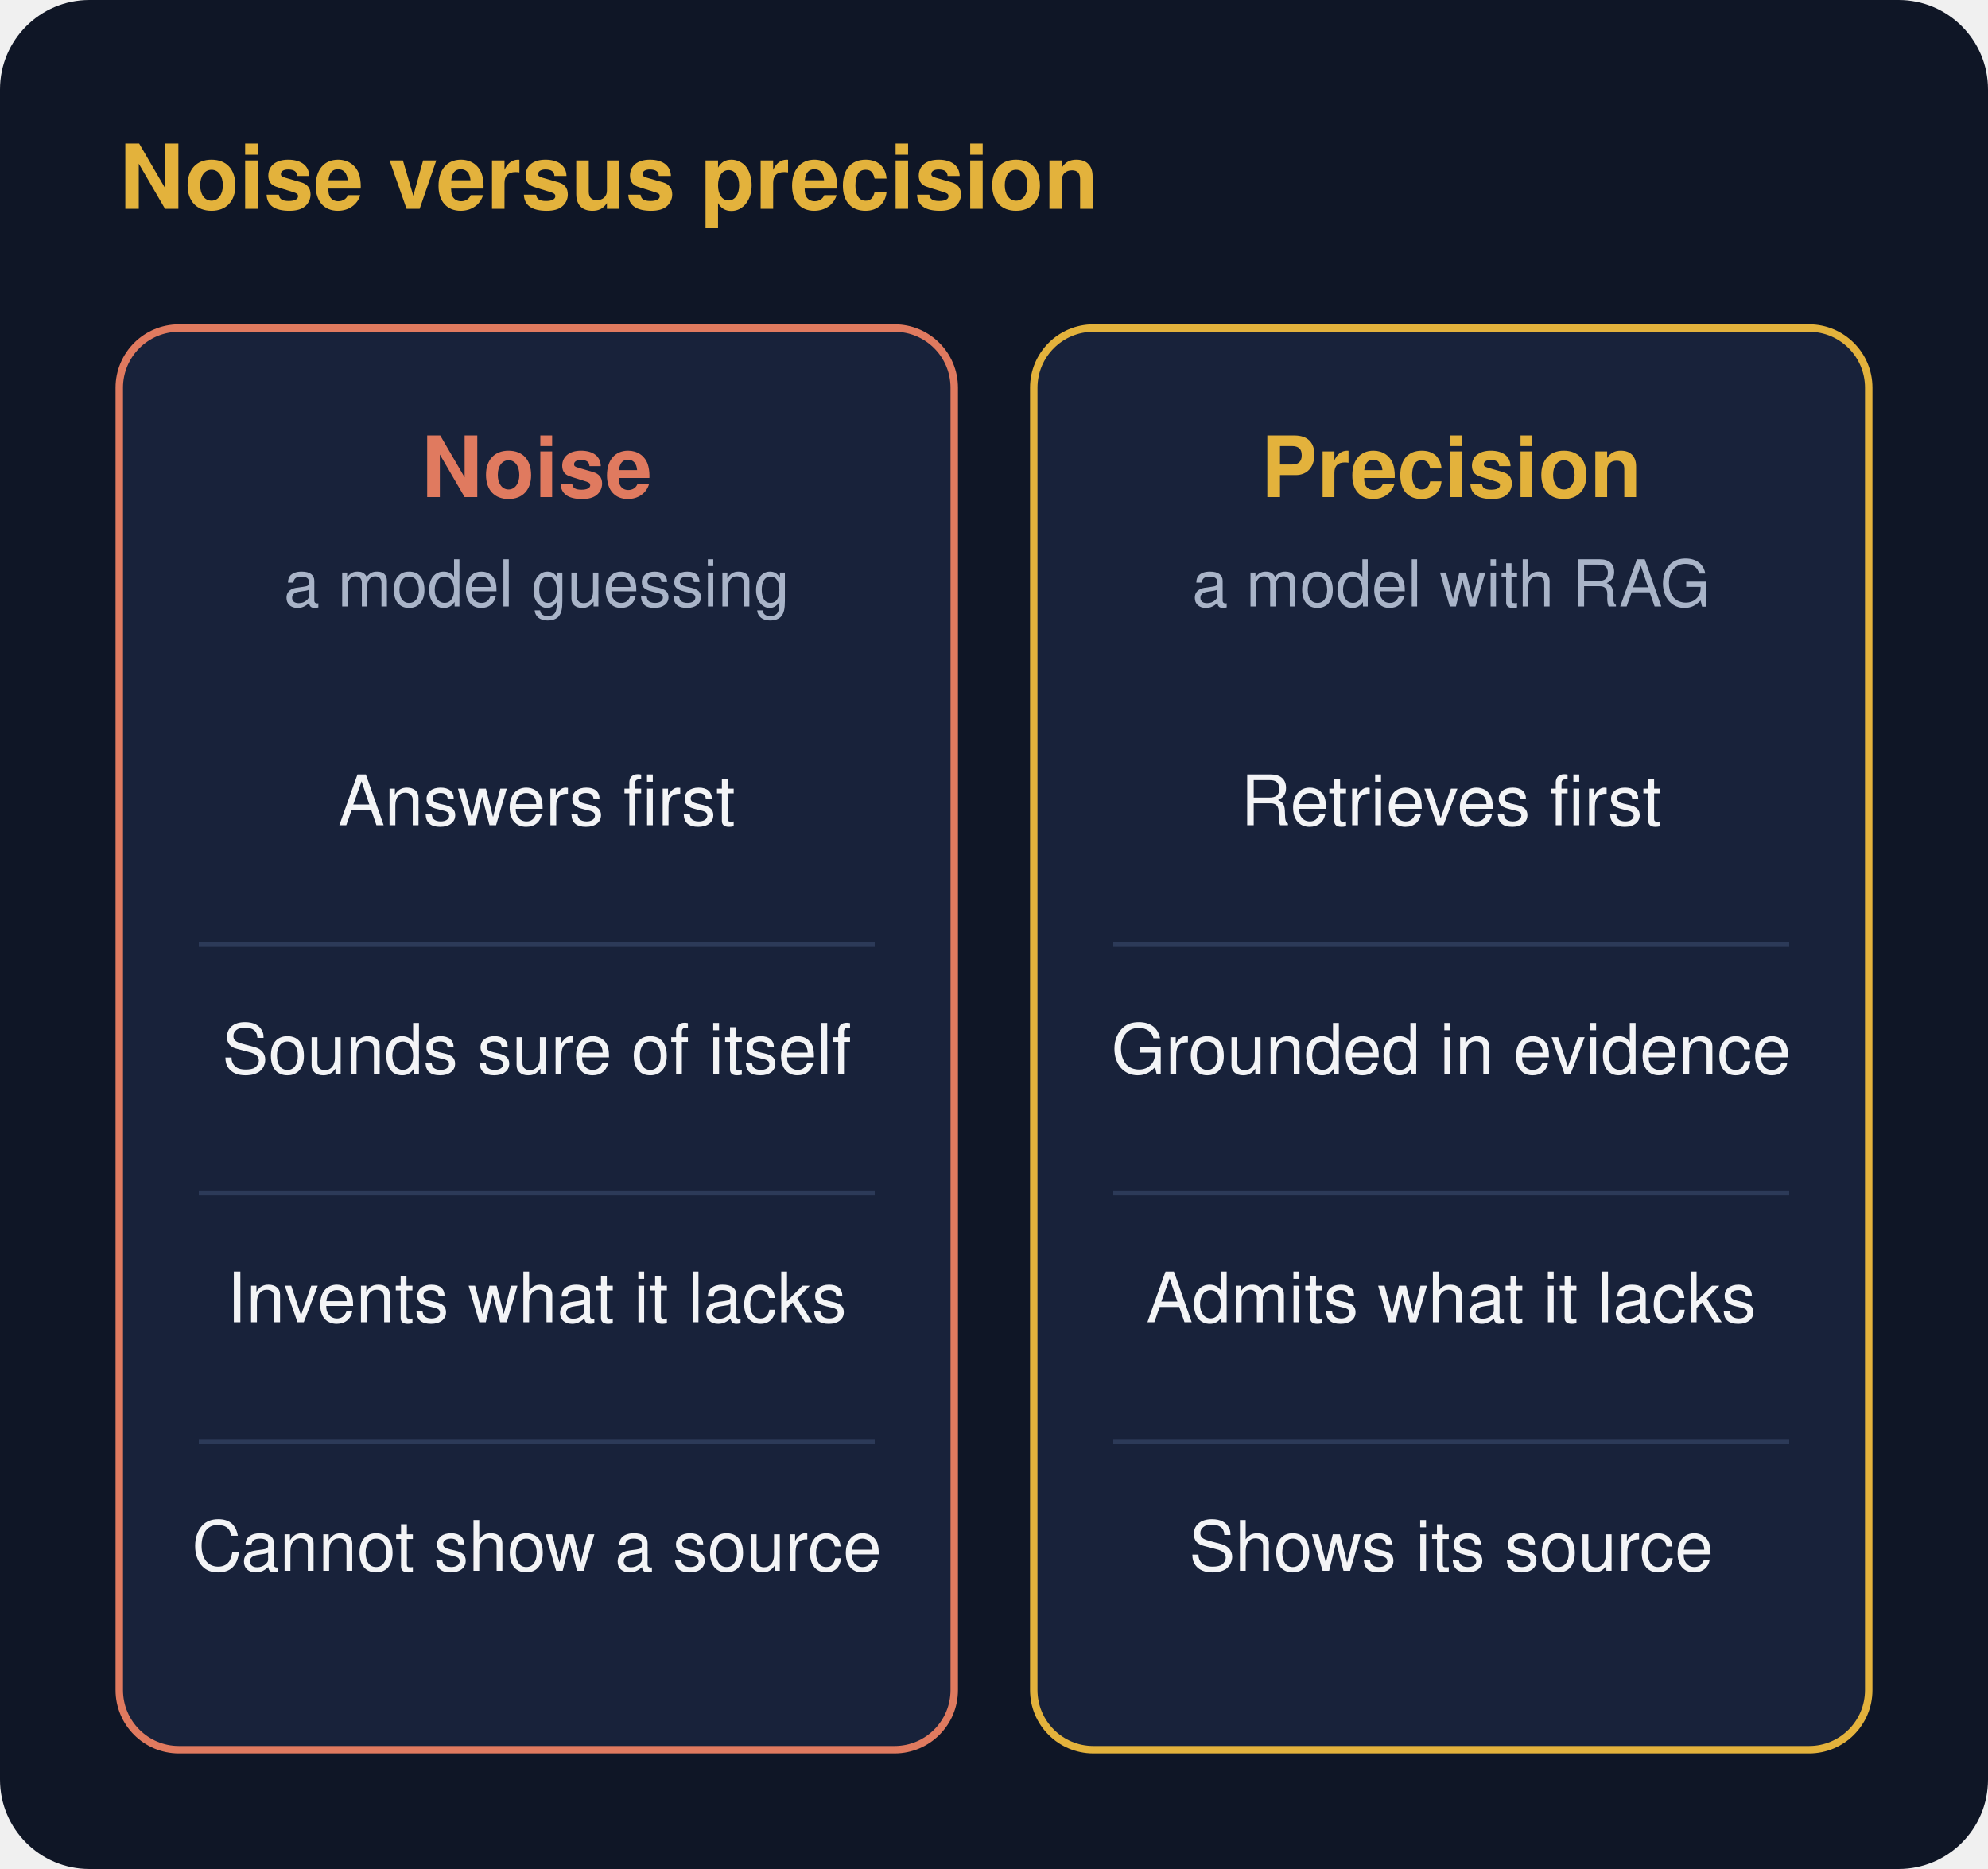
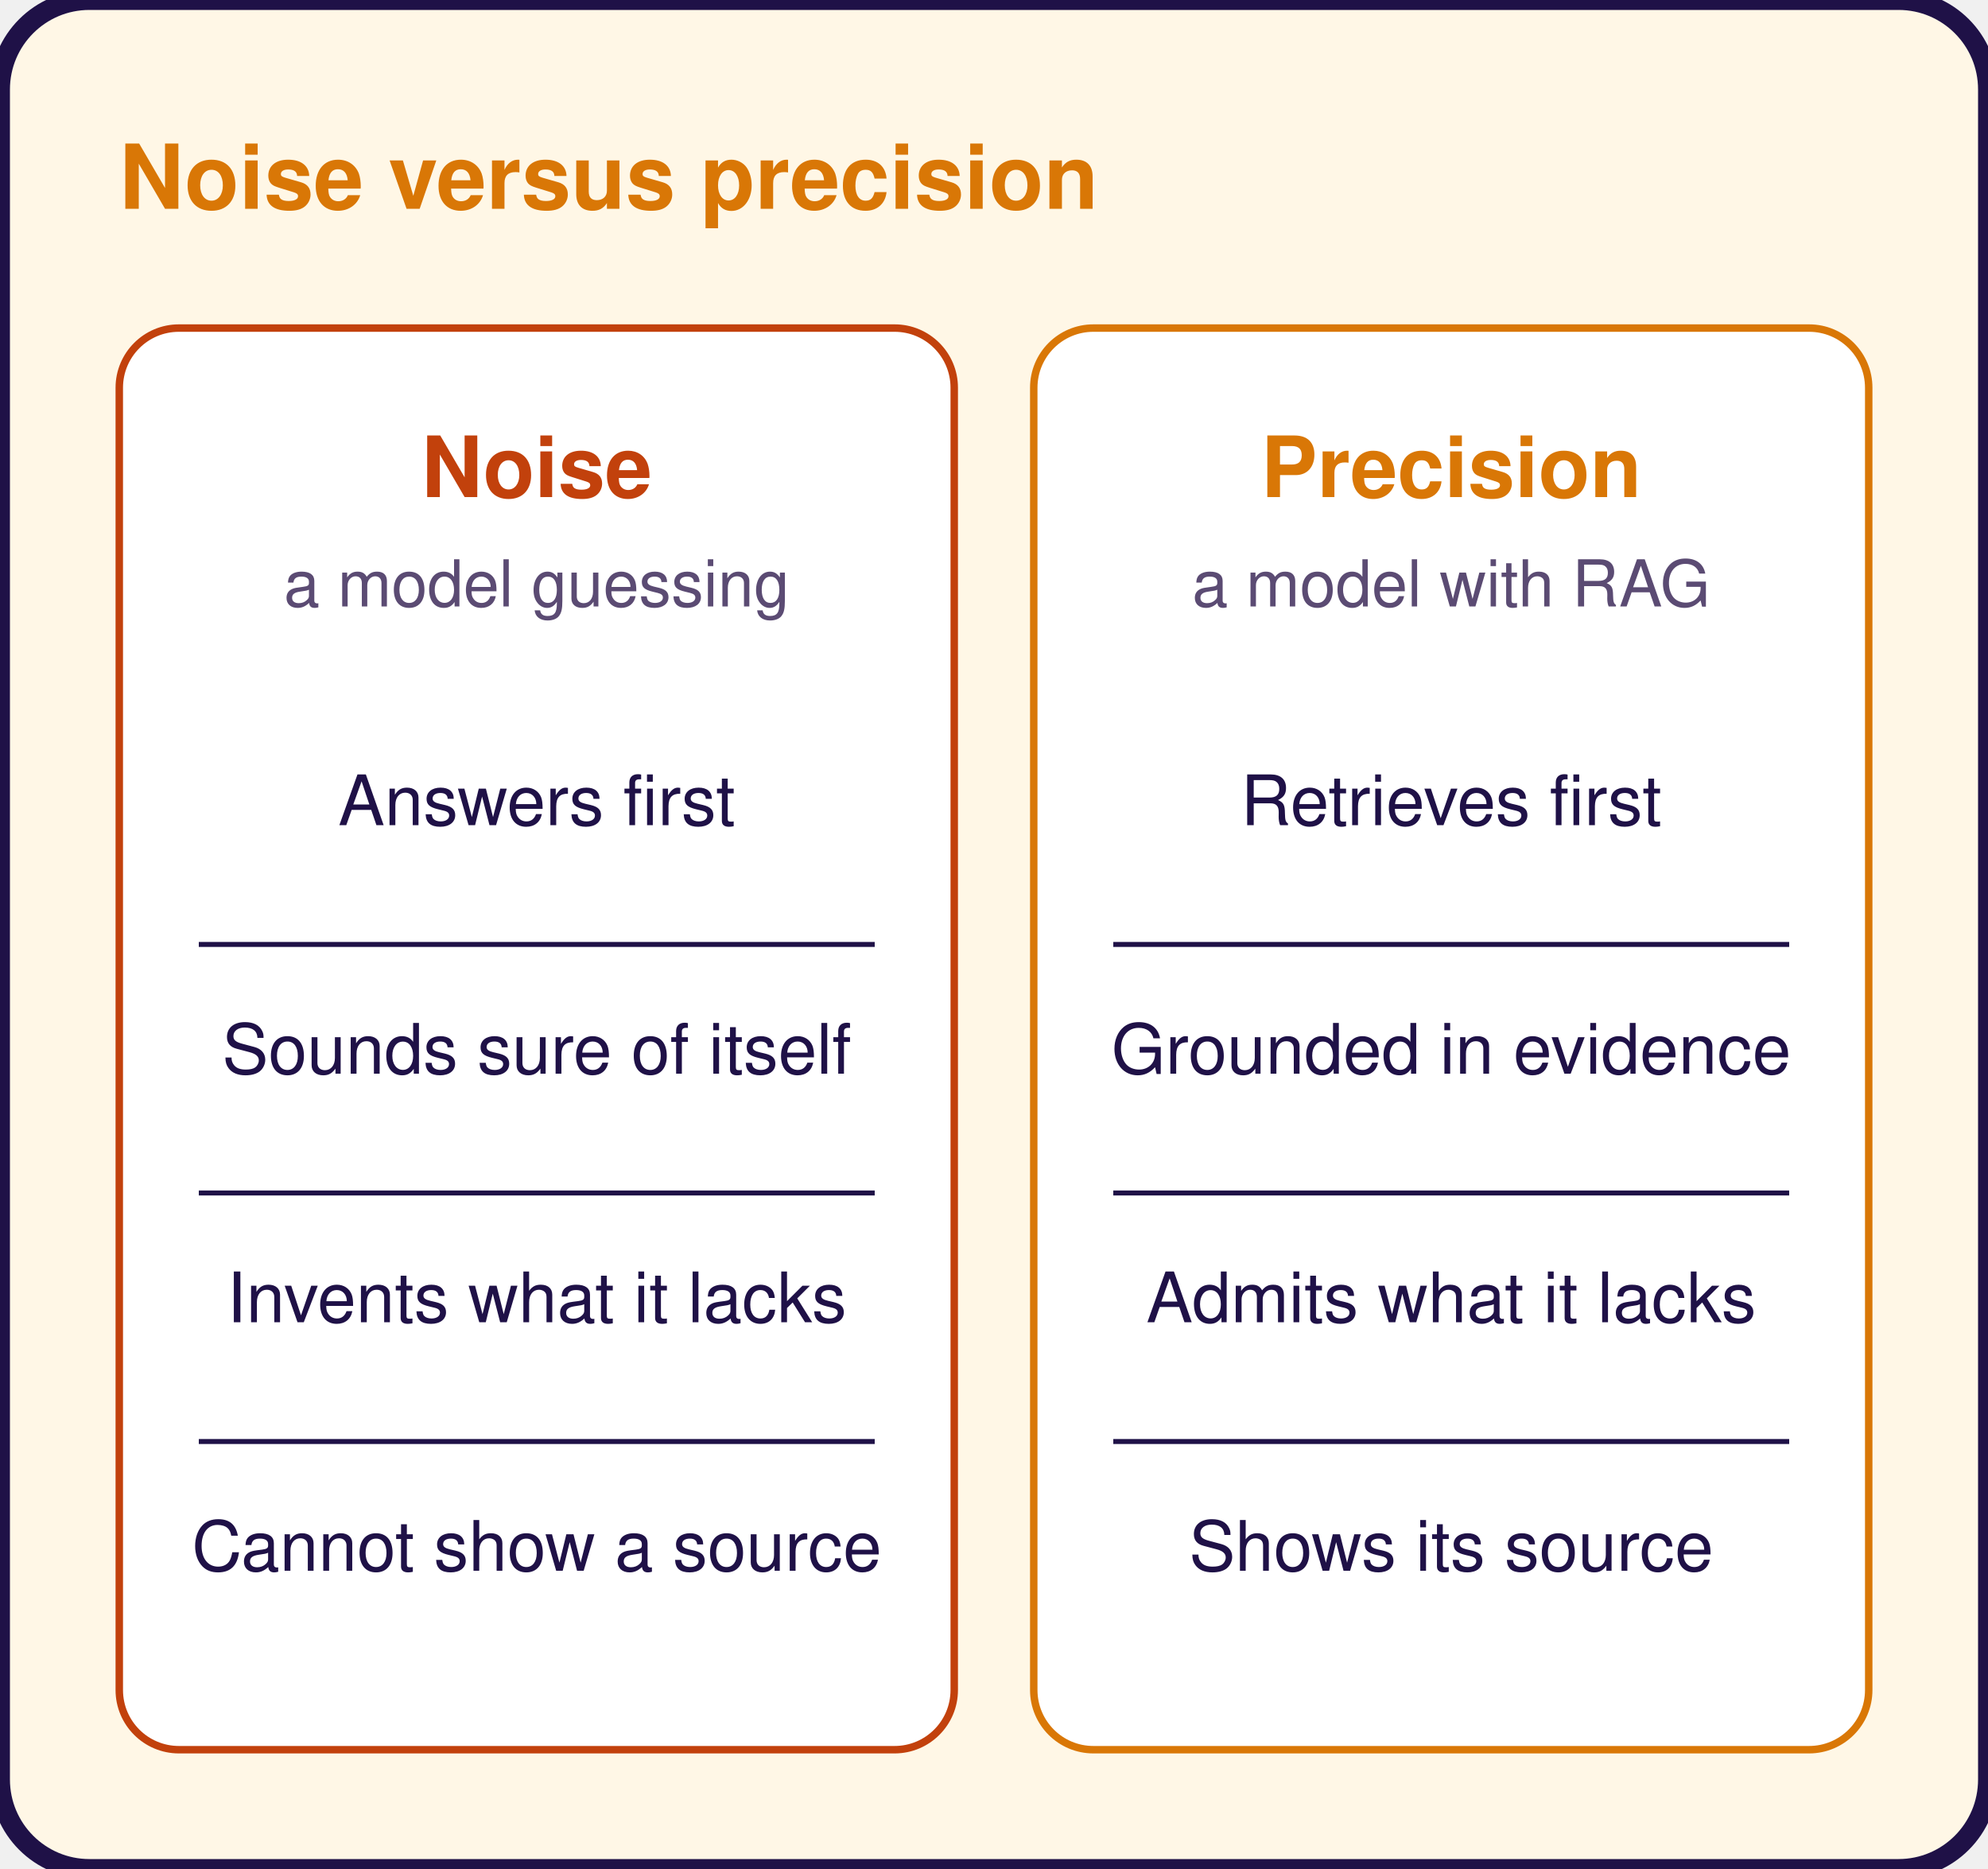
<svg xmlns="http://www.w3.org/2000/svg" viewBox="0 0 400 376" font-family="Segoe UI, Helvetica, Arial, sans-serif">
  <defs>
    <marker id="arr" viewBox="0 0 10 10" refX="9" refY="5" markerWidth="7" markerHeight="7" orient="auto">
-       <path d="M0,0 L10,5 L0,10 z" fill="#E3B23C" />
+       <path d="M0,0 L10,5 L0,10 z" fill="#D97706" />
    </marker>
  </defs>
-   <rect width="400" height="376" rx="18" fill="#0F1626" />
-   <text x="24" y="42" fill="#E3B23C" font-size="18" font-weight="700">Noise versus precision</text>
-   <rect x="24" y="66" width="168" height="286" rx="12" fill="#18223A" stroke="#E07A5F" stroke-width="1.5" />
-   <rect x="208" y="66" width="168" height="286" rx="12" fill="#18223A" stroke="#E3B23C" stroke-width="1.5" />
-   <text x="108" y="100" text-anchor="middle" fill="#E07A5F" font-size="17" font-weight="700">Noise</text>
-   <text x="292" y="100" text-anchor="middle" fill="#E3B23C" font-size="17" font-weight="700">Precision</text>
-   <text x="108" y="122" text-anchor="middle" fill="#A9B4C8" font-size="13" font-weight="400">a model guessing</text>
-   <text x="292" y="122" text-anchor="middle" fill="#A9B4C8" font-size="13" font-weight="400">a model with RAG</text>
-   <text x="108" y="166" text-anchor="middle" fill="#F3F4F6" font-size="14" font-weight="400">Answers first</text>
-   <text x="292" y="166" text-anchor="middle" fill="#F3F4F6" font-size="14" font-weight="400">Retrieves first</text>
-   <line x1="40" y1="190" x2="176" y2="190" stroke="#2C3A58" />
-   <line x1="224" y1="190" x2="360" y2="190" stroke="#2C3A58" />
-   <text x="108" y="216" text-anchor="middle" fill="#F3F4F6" font-size="14" font-weight="400">Sounds sure of itself</text>
-   <text x="292" y="216" text-anchor="middle" fill="#F3F4F6" font-size="14" font-weight="400">Grounded in evidence</text>
-   <line x1="40" y1="240" x2="176" y2="240" stroke="#2C3A58" />
-   <line x1="224" y1="240" x2="360" y2="240" stroke="#2C3A58" />
-   <text x="108" y="266" text-anchor="middle" fill="#F3F4F6" font-size="14" font-weight="400">Invents what it lacks</text>
-   <text x="292" y="266" text-anchor="middle" fill="#F3F4F6" font-size="14" font-weight="400">Admits what it lacks</text>
-   <line x1="40" y1="290" x2="176" y2="290" stroke="#2C3A58" />
-   <line x1="224" y1="290" x2="360" y2="290" stroke="#2C3A58" />
-   <text x="108" y="316" text-anchor="middle" fill="#F3F4F6" font-size="14" font-weight="400">Cannot show a source</text>
-   <text x="292" y="316" text-anchor="middle" fill="#F3F4F6" font-size="14" font-weight="400">Shows its source</text>
+   <rect width="400" height="376" rx="18" fill="#FFF7E6" stroke="#1F1147" stroke-width="4" />
+   <text x="24" y="42" fill="#D97706" font-size="18" font-weight="700">Noise versus precision</text>
+   <rect x="24" y="66" width="168" height="286" rx="12" fill="#FFFFFF" stroke="#C2410C" stroke-width="1.5" />
+   <rect x="208" y="66" width="168" height="286" rx="12" fill="#FFFFFF" stroke="#D97706" stroke-width="1.5" />
+   <text x="108" y="100" text-anchor="middle" fill="#C2410C" font-size="17" font-weight="700">Noise</text>
+   <text x="292" y="100" text-anchor="middle" fill="#D97706" font-size="17" font-weight="700">Precision</text>
+   <text x="108" y="122" text-anchor="middle" fill="#5B4B73" font-size="13" font-weight="400">a model guessing</text>
+   <text x="292" y="122" text-anchor="middle" fill="#5B4B73" font-size="13" font-weight="400">a model with RAG</text>
+   <text x="108" y="166" text-anchor="middle" fill="#1F1147" font-size="14" font-weight="400">Answers first</text>
+   <text x="292" y="166" text-anchor="middle" fill="#1F1147" font-size="14" font-weight="400">Retrieves first</text>
+   <line x1="40" y1="190" x2="176" y2="190" stroke="#1F1147" />
+   <line x1="224" y1="190" x2="360" y2="190" stroke="#1F1147" />
+   <text x="108" y="216" text-anchor="middle" fill="#1F1147" font-size="14" font-weight="400">Sounds sure of itself</text>
+   <text x="292" y="216" text-anchor="middle" fill="#1F1147" font-size="14" font-weight="400">Grounded in evidence</text>
+   <line x1="40" y1="240" x2="176" y2="240" stroke="#1F1147" />
+   <line x1="224" y1="240" x2="360" y2="240" stroke="#1F1147" />
+   <text x="108" y="266" text-anchor="middle" fill="#1F1147" font-size="14" font-weight="400">Invents what it lacks</text>
+   <text x="292" y="266" text-anchor="middle" fill="#1F1147" font-size="14" font-weight="400">Admits what it lacks</text>
+   <line x1="40" y1="290" x2="176" y2="290" stroke="#1F1147" />
+   <line x1="224" y1="290" x2="360" y2="290" stroke="#1F1147" />
+   <text x="108" y="316" text-anchor="middle" fill="#1F1147" font-size="14" font-weight="400">Cannot show a source</text>
+   <text x="292" y="316" text-anchor="middle" fill="#1F1147" font-size="14" font-weight="400">Shows its source</text>
</svg>
